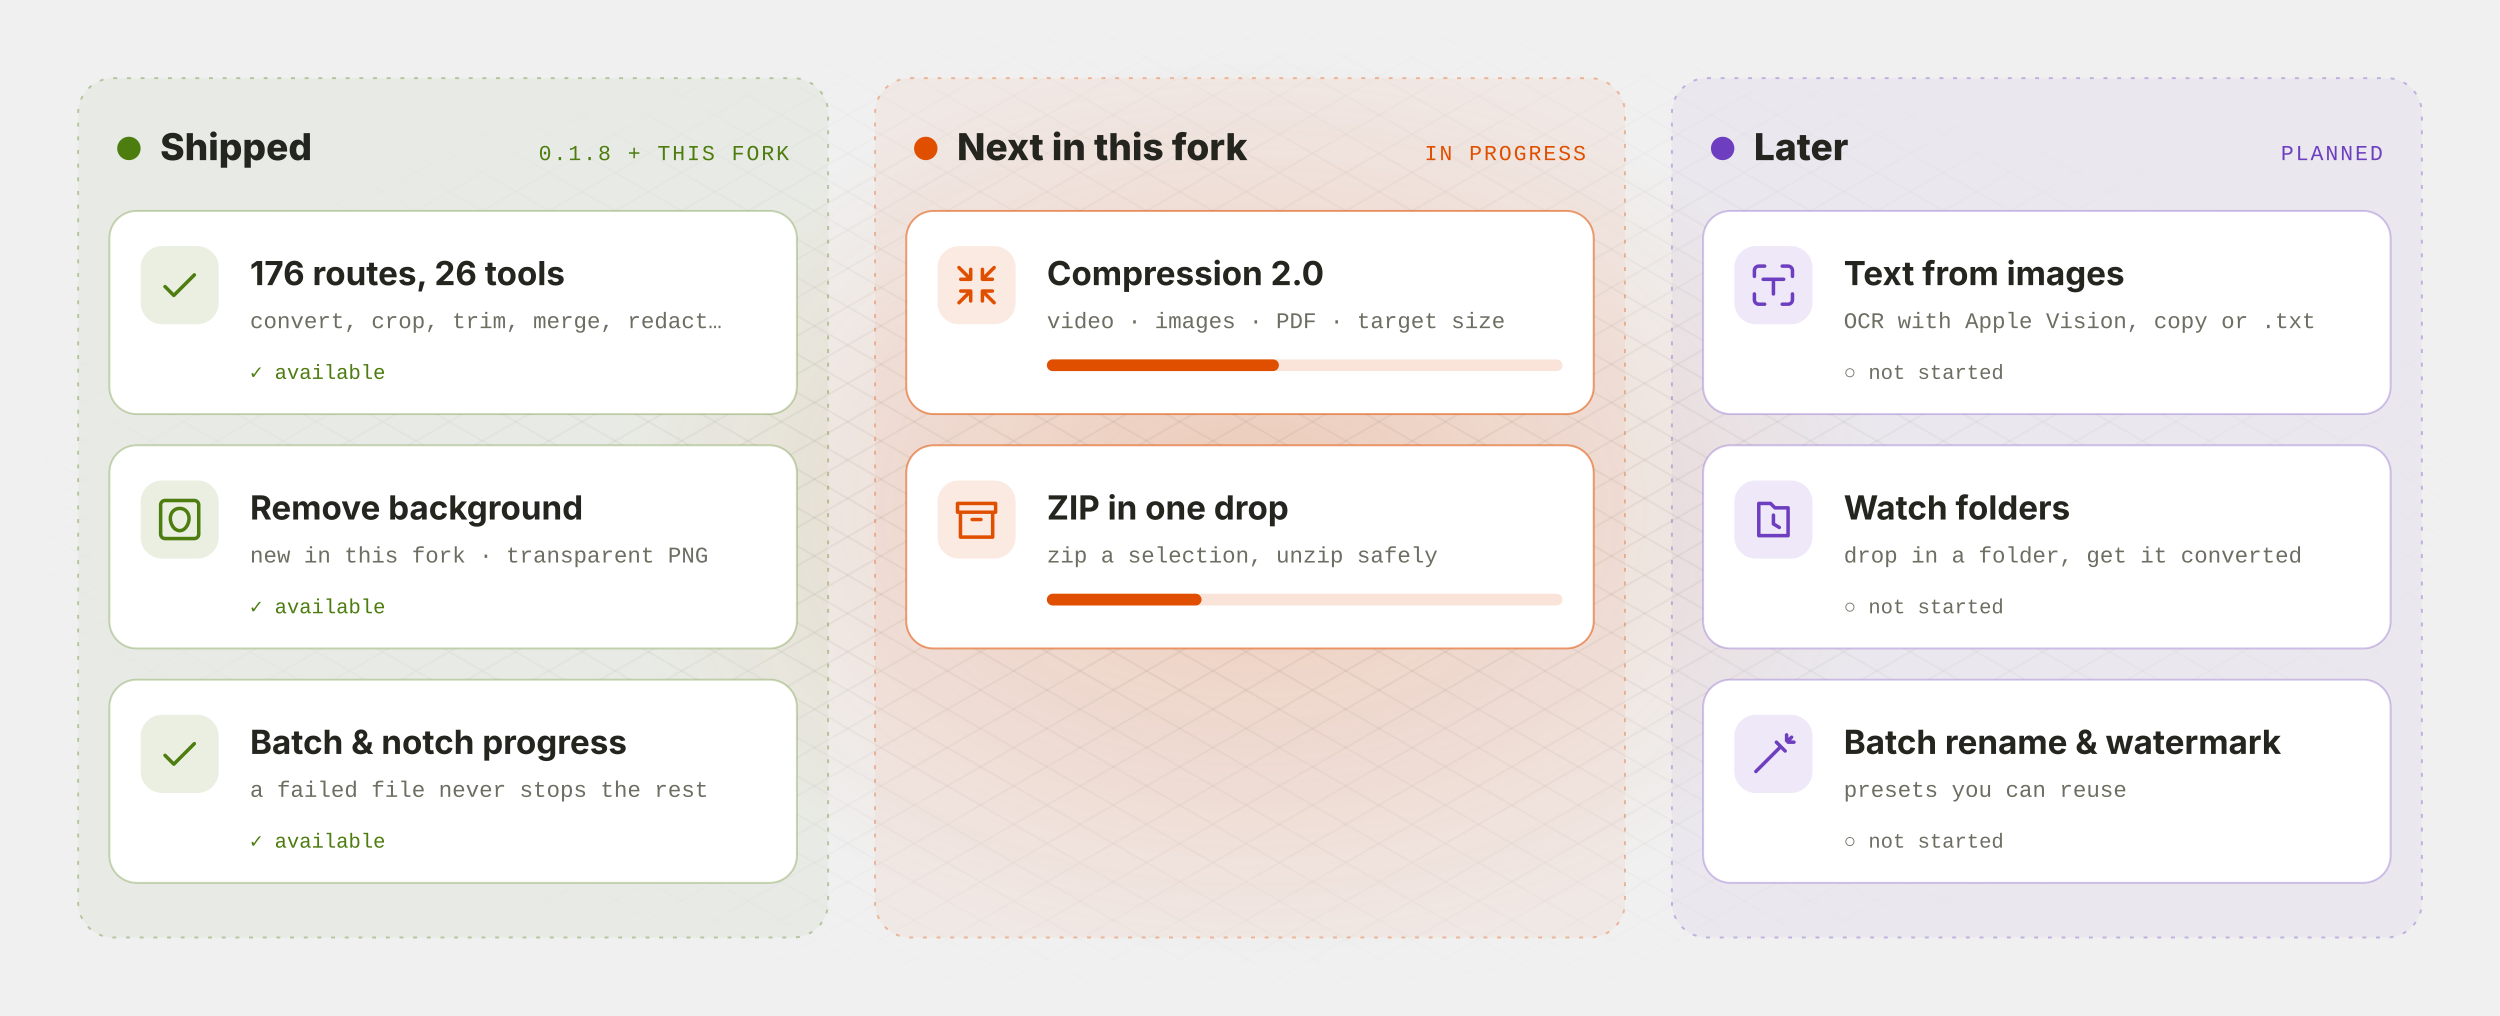
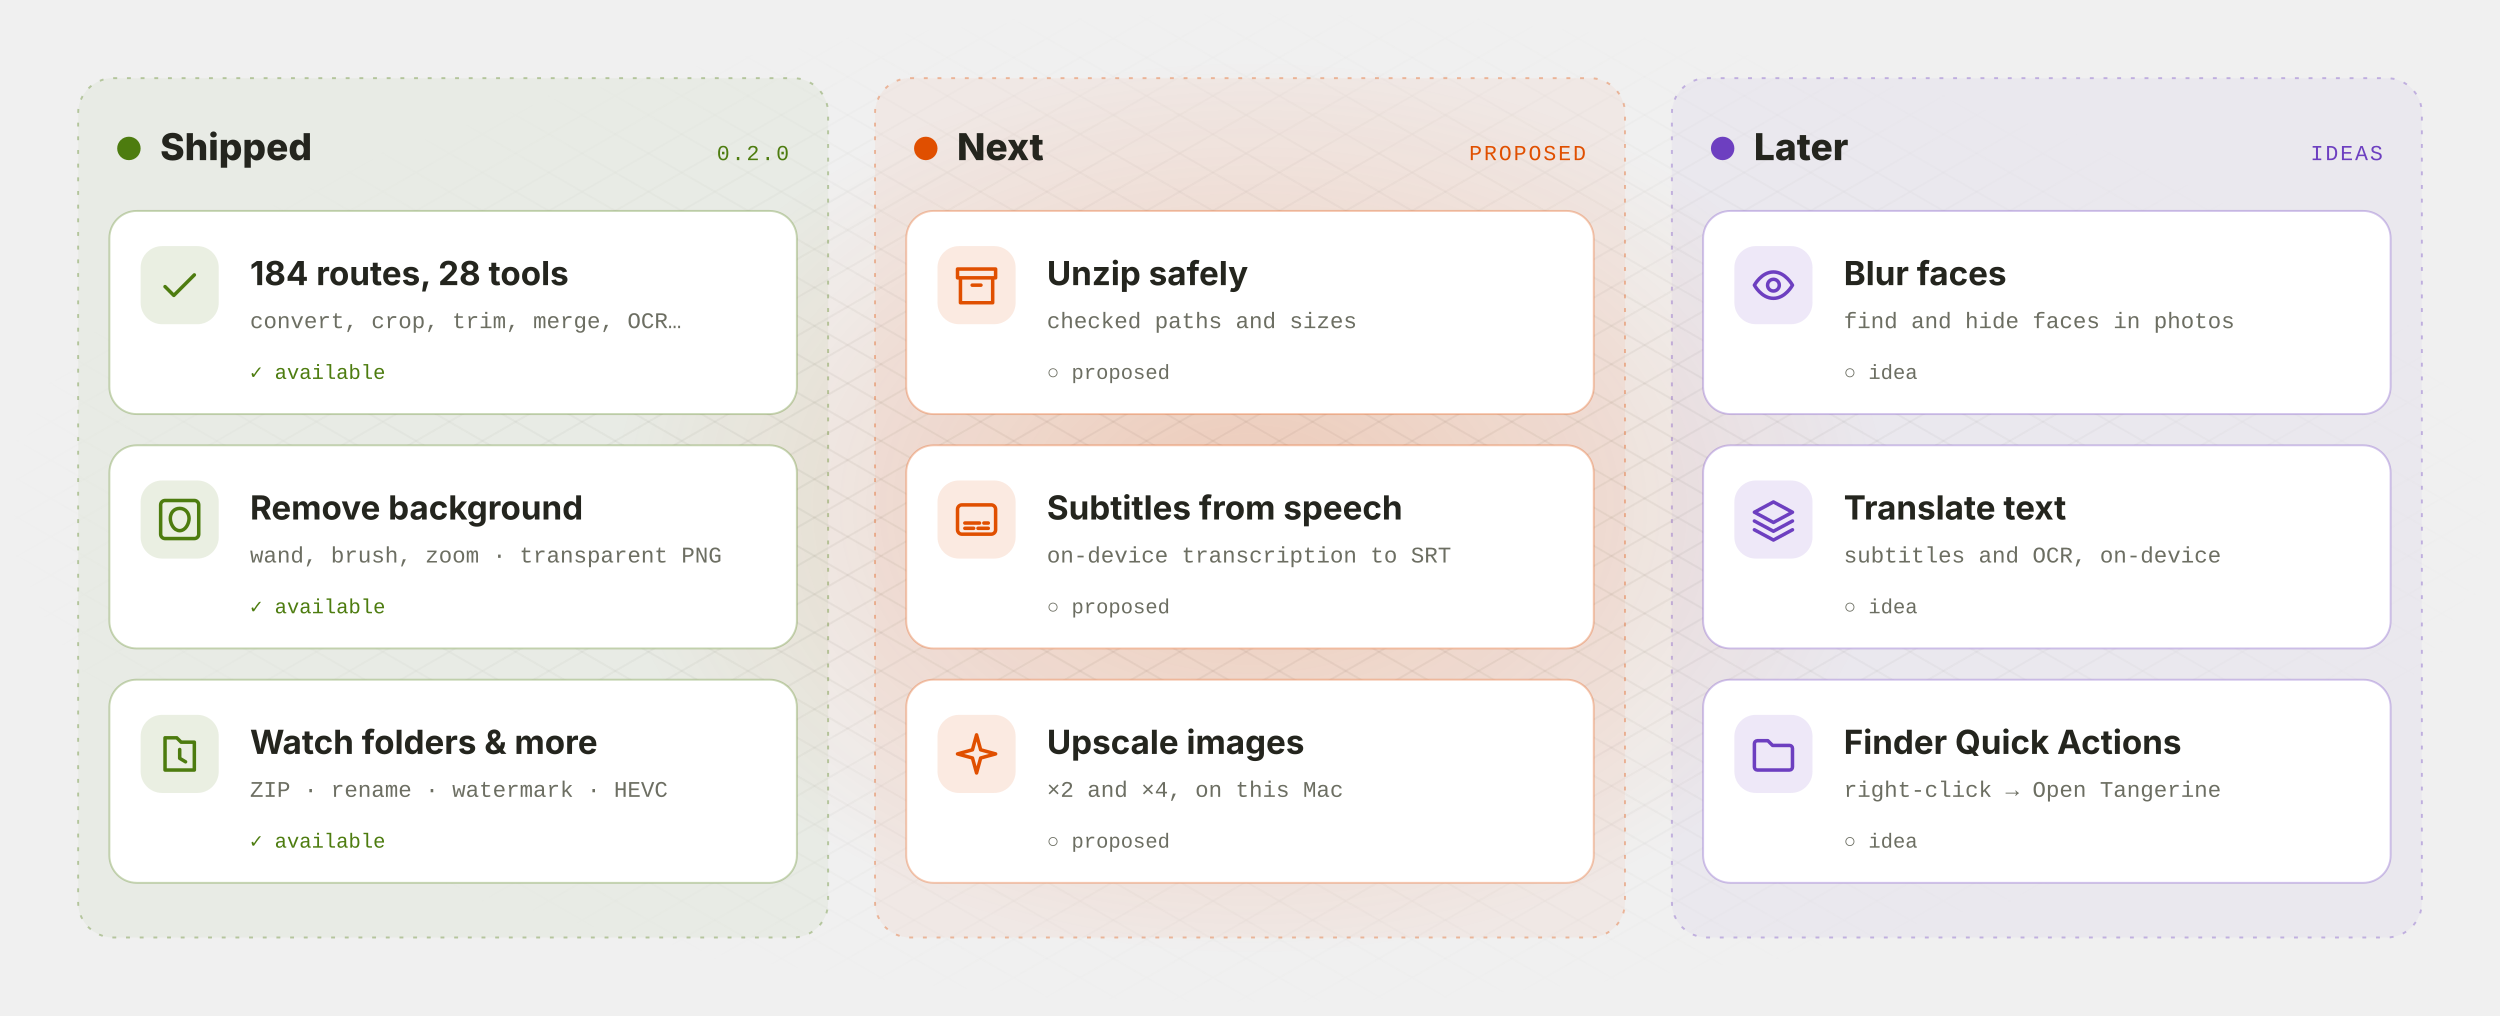
- <svg xmlns="http://www.w3.org/2000/svg" viewBox="0 0 1280 520" width="1280" height="520" role="img" aria-label="Roadmap: shipped (176 routes, 26 tools, background removal), next in this fork (compression 2.0, ZIP), later">
+ <svg xmlns="http://www.w3.org/2000/svg" viewBox="0 0 1280 520" width="1280" height="520" role="img" aria-label="Roadmap: shipped in 0.2.0 (184 routes, 28 tools, background removal, watch folders), proposed next, ideas for later">
  <defs>
    <radialGradient id="glowOrange" cx=".5" cy=".5" r=".5">
      <stop offset="0" stop-color="#e04f00" stop-opacity="0.19" />
      <stop offset="1" stop-color="#e04f00" stop-opacity="0" />
    </radialGradient>
    <radialGradient id="glowLime" cx=".5" cy=".5" r=".5">
      <stop offset="0" stop-color="#4d7c0f" stop-opacity="0.14" />
      <stop offset="1" stop-color="#4d7c0f" stop-opacity="0" />
    </radialGradient>
    <radialGradient id="glowGrape" cx=".5" cy=".5" r=".5">
      <stop offset="0" stop-color="#6d3fc0" stop-opacity="0.14" />
      <stop offset="1" stop-color="#6d3fc0" stop-opacity="0" />
    </radialGradient>
    <radialGradient id="glowBerry" cx=".5" cy=".5" r=".5">
      <stop offset="0" stop-color="#c0266d" stop-opacity="0.12" />
      <stop offset="1" stop-color="#c0266d" stop-opacity="0" />
    </radialGradient>
    <radialGradient id="glowSky" cx=".5" cy=".5" r=".5">
      <stop offset="0" stop-color="#0b6aa8" stop-opacity="0.12" />
      <stop offset="1" stop-color="#0b6aa8" stop-opacity="0" />
    </radialGradient>
    <radialGradient id="glowLemon" cx=".5" cy=".5" r=".5">
      <stop offset="0" stop-color="#9a6700" stop-opacity="0.13" />
      <stop offset="1" stop-color="#9a6700" stop-opacity="0" />
    </radialGradient>
    <radialGradient id="fadeGrad" cx=".5" cy=".5" r=".5">
      <stop offset=".35" stop-color="#fff" stop-opacity="1" />
      <stop offset="1" stop-color="#fff" stop-opacity="0" />
    </radialGradient>
    <mask id="fade" maskUnits="userSpaceOnUse" x="0" y="0" width="1280" height="520">
      <rect width="1280" height="520" fill="url(#fadeGrad)" />
    </mask>
    <filter id="soft" x="-30%" y="-30%" width="160%" height="160%">
      <feGaussianBlur stdDeviation="9" />
    </filter>
    <filter id="softer" x="-30%" y="-30%" width="160%" height="160%">
      <feGaussianBlur stdDeviation="16" />
    </filter>
    <filter id="glow" x="-50%" y="-50%" width="200%" height="200%">
      <feGaussianBlur stdDeviation="3" result="b" />
      <feMerge>
        <feMergeNode in="b" />
        <feMergeNode in="SourceGraphic" />
      </feMerge>
    </filter>
  </defs>
  <style>
    .float { animation: float 6s ease-in-out infinite; }
    .float.d1 { animation-delay: -1.5s; }
    .float.d2 { animation-delay: -3s; }
    .float.d3 { animation-delay: -4.5s; }
    .breathe { animation: breathe 6s ease-in-out infinite; transform-box: fill-box; transform-origin: center; }
    .breathe.d1 { animation-delay: -1.5s; }
    .breathe.d2 { animation-delay: -3s; }
    .breathe.d3 { animation-delay: -4.5s; }
    .twinkle { animation: twinkle 4s ease-in-out infinite; }
    .drift { animation: drift 16s linear infinite; }
    .press { animation: press 6s cubic-bezier(.32,.72,0,1) infinite; }
    .press.k1 { animation-delay: 2s; }
    .press.k2 { animation-delay: 4s; }
    .run { animation: run 1.6s linear infinite; }
    @keyframes float { 0%, 100% { transform: translateY(0) } 50% { transform: translateY(-12px) } }
    @keyframes breathe { 0%, 100% { opacity: .5; transform: scale(1) } 50% { opacity: .3; transform: scale(.9) } }
    @keyframes twinkle { 0%, 100% { opacity: .15 } 50% { opacity: .75 } }
    @keyframes drift { from { transform: translateY(0) } to { transform: translateY(-640px) } }
    @keyframes press { 0%, 4% { transform: translateY(0) } 9%, 28% { transform: translateY(9px) } 34%, 100% { transform: translateY(0) } }
    @keyframes run { to { stroke-dashoffset: -20 } }
    @media (prefers-reduced-motion: reduce) { * { animation: none !important } }
  </style>
  <g mask="url(#fade)">
    <g stroke="#4d503f" stroke-opacity="0.07" stroke-width="1">
      <line x1="-2320" y1="0" x2="-1419.33" y2="520" />
      <line x1="-2320" y1="0" x2="-3220.67" y2="520" />
      <line x1="-2286" y1="0" x2="-1385.33" y2="520" />
      <line x1="-2286" y1="0" x2="-3186.67" y2="520" />
      <line x1="-2252" y1="0" x2="-1351.33" y2="520" />
      <line x1="-2252" y1="0" x2="-3152.67" y2="520" />
      <line x1="-2218" y1="0" x2="-1317.33" y2="520" />
      <line x1="-2218" y1="0" x2="-3118.67" y2="520" />
      <line x1="-2184" y1="0" x2="-1283.33" y2="520" />
      <line x1="-2184" y1="0" x2="-3084.67" y2="520" />
      <line x1="-2150" y1="0" x2="-1249.33" y2="520" />
      <line x1="-2150" y1="0" x2="-3050.67" y2="520" />
      <line x1="-2116" y1="0" x2="-1215.33" y2="520" />
      <line x1="-2116" y1="0" x2="-3016.67" y2="520" />
      <line x1="-2082" y1="0" x2="-1181.33" y2="520" />
      <line x1="-2082" y1="0" x2="-2982.67" y2="520" />
      <line x1="-2048" y1="0" x2="-1147.33" y2="520" />
      <line x1="-2048" y1="0" x2="-2948.67" y2="520" />
      <line x1="-2014" y1="0" x2="-1113.33" y2="520" />
      <line x1="-2014" y1="0" x2="-2914.67" y2="520" />
      <line x1="-1980" y1="0" x2="-1079.33" y2="520" />
      <line x1="-1980" y1="0" x2="-2880.67" y2="520" />
      <line x1="-1946" y1="0" x2="-1045.33" y2="520" />
      <line x1="-1946" y1="0" x2="-2846.67" y2="520" />
      <line x1="-1912" y1="0" x2="-1011.33" y2="520" />
      <line x1="-1912" y1="0" x2="-2812.67" y2="520" />
      <line x1="-1878" y1="0" x2="-977.33" y2="520" />
      <line x1="-1878" y1="0" x2="-2778.67" y2="520" />
      <line x1="-1844" y1="0" x2="-943.33" y2="520" />
      <line x1="-1844" y1="0" x2="-2744.67" y2="520" />
      <line x1="-1810" y1="0" x2="-909.33" y2="520" />
      <line x1="-1810" y1="0" x2="-2710.67" y2="520" />
      <line x1="-1776" y1="0" x2="-875.33" y2="520" />
      <line x1="-1776" y1="0" x2="-2676.67" y2="520" />
      <line x1="-1742" y1="0" x2="-841.33" y2="520" />
      <line x1="-1742" y1="0" x2="-2642.67" y2="520" />
      <line x1="-1708" y1="0" x2="-807.33" y2="520" />
      <line x1="-1708" y1="0" x2="-2608.67" y2="520" />
      <line x1="-1674" y1="0" x2="-773.33" y2="520" />
      <line x1="-1674" y1="0" x2="-2574.67" y2="520" />
      <line x1="-1640" y1="0" x2="-739.33" y2="520" />
      <line x1="-1640" y1="0" x2="-2540.67" y2="520" />
      <line x1="-1606" y1="0" x2="-705.33" y2="520" />
      <line x1="-1606" y1="0" x2="-2506.67" y2="520" />
      <line x1="-1572" y1="0" x2="-671.33" y2="520" />
      <line x1="-1572" y1="0" x2="-2472.67" y2="520" />
      <line x1="-1538" y1="0" x2="-637.33" y2="520" />
      <line x1="-1538" y1="0" x2="-2438.67" y2="520" />
      <line x1="-1504" y1="0" x2="-603.33" y2="520" />
      <line x1="-1504" y1="0" x2="-2404.67" y2="520" />
      <line x1="-1470" y1="0" x2="-569.33" y2="520" />
      <line x1="-1470" y1="0" x2="-2370.67" y2="520" />
      <line x1="-1436" y1="0" x2="-535.33" y2="520" />
      <line x1="-1436" y1="0" x2="-2336.67" y2="520" />
      <line x1="-1402" y1="0" x2="-501.33" y2="520" />
      <line x1="-1402" y1="0" x2="-2302.67" y2="520" />
      <line x1="-1368" y1="0" x2="-467.33" y2="520" />
      <line x1="-1368" y1="0" x2="-2268.67" y2="520" />
      <line x1="-1334" y1="0" x2="-433.33" y2="520" />
      <line x1="-1334" y1="0" x2="-2234.67" y2="520" />
      <line x1="-1300" y1="0" x2="-399.33" y2="520" />
      <line x1="-1300" y1="0" x2="-2200.67" y2="520" />
      <line x1="-1266" y1="0" x2="-365.33" y2="520" />
      <line x1="-1266" y1="0" x2="-2166.67" y2="520" />
      <line x1="-1232" y1="0" x2="-331.33" y2="520" />
      <line x1="-1232" y1="0" x2="-2132.67" y2="520" />
      <line x1="-1198" y1="0" x2="-297.33" y2="520" />
      <line x1="-1198" y1="0" x2="-2098.67" y2="520" />
      <line x1="-1164" y1="0" x2="-263.33" y2="520" />
      <line x1="-1164" y1="0" x2="-2064.67" y2="520" />
      <line x1="-1130" y1="0" x2="-229.33" y2="520" />
      <line x1="-1130" y1="0" x2="-2030.67" y2="520" />
      <line x1="-1096" y1="0" x2="-195.33" y2="520" />
      <line x1="-1096" y1="0" x2="-1996.67" y2="520" />
      <line x1="-1062" y1="0" x2="-161.33" y2="520" />
      <line x1="-1062" y1="0" x2="-1962.67" y2="520" />
      <line x1="-1028" y1="0" x2="-127.33" y2="520" />
      <line x1="-1028" y1="0" x2="-1928.67" y2="520" />
      <line x1="-994" y1="0" x2="-93.33" y2="520" />
      <line x1="-994" y1="0" x2="-1894.67" y2="520" />
      <line x1="-960" y1="0" x2="-59.33" y2="520" />
      <line x1="-960" y1="0" x2="-1860.67" y2="520" />
      <line x1="-926" y1="0" x2="-25.33" y2="520" />
      <line x1="-926" y1="0" x2="-1826.67" y2="520" />
      <line x1="-892" y1="0" x2="8.67" y2="520" />
      <line x1="-892" y1="0" x2="-1792.67" y2="520" />
      <line x1="-858" y1="0" x2="42.67" y2="520" />
      <line x1="-858" y1="0" x2="-1758.67" y2="520" />
      <line x1="-824" y1="0" x2="76.67" y2="520" />
      <line x1="-824" y1="0" x2="-1724.67" y2="520" />
      <line x1="-790" y1="0" x2="110.67" y2="520" />
      <line x1="-790" y1="0" x2="-1690.67" y2="520" />
      <line x1="-756" y1="0" x2="144.67" y2="520" />
      <line x1="-756" y1="0" x2="-1656.67" y2="520" />
      <line x1="-722" y1="0" x2="178.67" y2="520" />
      <line x1="-722" y1="0" x2="-1622.67" y2="520" />
      <line x1="-688" y1="0" x2="212.67" y2="520" />
      <line x1="-688" y1="0" x2="-1588.67" y2="520" />
      <line x1="-654" y1="0" x2="246.67" y2="520" />
      <line x1="-654" y1="0" x2="-1554.67" y2="520" />
      <line x1="-620" y1="0" x2="280.67" y2="520" />
      <line x1="-620" y1="0" x2="-1520.67" y2="520" />
      <line x1="-586" y1="0" x2="314.67" y2="520" />
      <line x1="-586" y1="0" x2="-1486.67" y2="520" />
      <line x1="-552" y1="0" x2="348.67" y2="520" />
      <line x1="-552" y1="0" x2="-1452.67" y2="520" />
      <line x1="-518" y1="0" x2="382.67" y2="520" />
      <line x1="-518" y1="0" x2="-1418.67" y2="520" />
      <line x1="-484" y1="0" x2="416.67" y2="520" />
      <line x1="-484" y1="0" x2="-1384.67" y2="520" />
      <line x1="-450" y1="0" x2="450.67" y2="520" />
      <line x1="-450" y1="0" x2="-1350.67" y2="520" />
      <line x1="-416" y1="0" x2="484.67" y2="520" />
      <line x1="-416" y1="0" x2="-1316.67" y2="520" />
      <line x1="-382" y1="0" x2="518.67" y2="520" />
      <line x1="-382" y1="0" x2="-1282.67" y2="520" />
      <line x1="-348" y1="0" x2="552.67" y2="520" />
      <line x1="-348" y1="0" x2="-1248.67" y2="520" />
      <line x1="-314" y1="0" x2="586.67" y2="520" />
      <line x1="-314" y1="0" x2="-1214.67" y2="520" />
      <line x1="-280" y1="0" x2="620.67" y2="520" />
      <line x1="-280" y1="0" x2="-1180.67" y2="520" />
      <line x1="-246" y1="0" x2="654.67" y2="520" />
      <line x1="-246" y1="0" x2="-1146.67" y2="520" />
      <line x1="-212" y1="0" x2="688.67" y2="520" />
      <line x1="-212" y1="0" x2="-1112.67" y2="520" />
      <line x1="-178" y1="0" x2="722.67" y2="520" />
      <line x1="-178" y1="0" x2="-1078.67" y2="520" />
      <line x1="-144" y1="0" x2="756.67" y2="520" />
      <line x1="-144" y1="0" x2="-1044.67" y2="520" />
      <line x1="-110" y1="0" x2="790.67" y2="520" />
      <line x1="-110" y1="0" x2="-1010.67" y2="520" />
      <line x1="-76" y1="0" x2="824.67" y2="520" />
      <line x1="-76" y1="0" x2="-976.67" y2="520" />
      <line x1="-42" y1="0" x2="858.67" y2="520" />
      <line x1="-42" y1="0" x2="-942.67" y2="520" />
      <line x1="-8" y1="0" x2="892.67" y2="520" />
      <line x1="-8" y1="0" x2="-908.67" y2="520" />
      <line x1="26" y1="0" x2="926.67" y2="520" />
      <line x1="26" y1="0" x2="-874.67" y2="520" />
      <line x1="60" y1="0" x2="960.67" y2="520" />
      <line x1="60" y1="0" x2="-840.67" y2="520" />
      <line x1="94" y1="0" x2="994.67" y2="520" />
      <line x1="94" y1="0" x2="-806.67" y2="520" />
      <line x1="128" y1="0" x2="1028.67" y2="520" />
      <line x1="128" y1="0" x2="-772.67" y2="520" />
      <line x1="162" y1="0" x2="1062.67" y2="520" />
      <line x1="162" y1="0" x2="-738.67" y2="520" />
      <line x1="196" y1="0" x2="1096.67" y2="520" />
      <line x1="196" y1="0" x2="-704.67" y2="520" />
      <line x1="230" y1="0" x2="1130.67" y2="520" />
      <line x1="230" y1="0" x2="-670.67" y2="520" />
      <line x1="264" y1="0" x2="1164.67" y2="520" />
      <line x1="264" y1="0" x2="-636.67" y2="520" />
      <line x1="298" y1="0" x2="1198.67" y2="520" />
      <line x1="298" y1="0" x2="-602.67" y2="520" />
      <line x1="332" y1="0" x2="1232.67" y2="520" />
      <line x1="332" y1="0" x2="-568.67" y2="520" />
      <line x1="366" y1="0" x2="1266.67" y2="520" />
      <line x1="366" y1="0" x2="-534.67" y2="520" />
      <line x1="400" y1="0" x2="1300.67" y2="520" />
      <line x1="400" y1="0" x2="-500.67" y2="520" />
      <line x1="434" y1="0" x2="1334.67" y2="520" />
      <line x1="434" y1="0" x2="-466.67" y2="520" />
      <line x1="468" y1="0" x2="1368.67" y2="520" />
      <line x1="468" y1="0" x2="-432.67" y2="520" />
      <line x1="502" y1="0" x2="1402.67" y2="520" />
      <line x1="502" y1="0" x2="-398.67" y2="520" />
      <line x1="536" y1="0" x2="1436.67" y2="520" />
      <line x1="536" y1="0" x2="-364.67" y2="520" />
      <line x1="570" y1="0" x2="1470.67" y2="520" />
      <line x1="570" y1="0" x2="-330.67" y2="520" />
      <line x1="604" y1="0" x2="1504.67" y2="520" />
      <line x1="604" y1="0" x2="-296.67" y2="520" />
      <line x1="638" y1="0" x2="1538.67" y2="520" />
      <line x1="638" y1="0" x2="-262.67" y2="520" />
      <line x1="672" y1="0" x2="1572.67" y2="520" />
      <line x1="672" y1="0" x2="-228.67" y2="520" />
      <line x1="706" y1="0" x2="1606.67" y2="520" />
      <line x1="706" y1="0" x2="-194.67" y2="520" />
      <line x1="740" y1="0" x2="1640.67" y2="520" />
      <line x1="740" y1="0" x2="-160.67" y2="520" />
      <line x1="774" y1="0" x2="1674.67" y2="520" />
      <line x1="774" y1="0" x2="-126.67" y2="520" />
      <line x1="808" y1="0" x2="1708.67" y2="520" />
      <line x1="808" y1="0" x2="-92.67" y2="520" />
      <line x1="842" y1="0" x2="1742.67" y2="520" />
      <line x1="842" y1="0" x2="-58.67" y2="520" />
      <line x1="876" y1="0" x2="1776.67" y2="520" />
      <line x1="876" y1="0" x2="-24.67" y2="520" />
      <line x1="910" y1="0" x2="1810.67" y2="520" />
      <line x1="910" y1="0" x2="9.33" y2="520" />
      <line x1="944" y1="0" x2="1844.67" y2="520" />
      <line x1="944" y1="0" x2="43.33" y2="520" />
      <line x1="978" y1="0" x2="1878.67" y2="520" />
      <line x1="978" y1="0" x2="77.33" y2="520" />
      <line x1="1012" y1="0" x2="1912.67" y2="520" />
      <line x1="1012" y1="0" x2="111.33" y2="520" />
      <line x1="1046" y1="0" x2="1946.67" y2="520" />
      <line x1="1046" y1="0" x2="145.33" y2="520" />
      <line x1="1080" y1="0" x2="1980.67" y2="520" />
      <line x1="1080" y1="0" x2="179.33" y2="520" />
      <line x1="1114" y1="0" x2="2014.67" y2="520" />
      <line x1="1114" y1="0" x2="213.33" y2="520" />
      <line x1="1148" y1="0" x2="2048.67" y2="520" />
      <line x1="1148" y1="0" x2="247.33" y2="520" />
      <line x1="1182" y1="0" x2="2082.67" y2="520" />
      <line x1="1182" y1="0" x2="281.33" y2="520" />
      <line x1="1216" y1="0" x2="2116.67" y2="520" />
      <line x1="1216" y1="0" x2="315.33" y2="520" />
      <line x1="1250" y1="0" x2="2150.67" y2="520" />
      <line x1="1250" y1="0" x2="349.33" y2="520" />
      <line x1="1284" y1="0" x2="2184.67" y2="520" />
      <line x1="1284" y1="0" x2="383.33" y2="520" />
      <line x1="1318" y1="0" x2="2218.67" y2="520" />
      <line x1="1318" y1="0" x2="417.33" y2="520" />
      <line x1="1352" y1="0" x2="2252.67" y2="520" />
      <line x1="1352" y1="0" x2="451.33" y2="520" />
      <line x1="1386" y1="0" x2="2286.67" y2="520" />
      <line x1="1386" y1="0" x2="485.33" y2="520" />
      <line x1="1420" y1="0" x2="2320.67" y2="520" />
      <line x1="1420" y1="0" x2="519.33" y2="520" />
      <line x1="1454" y1="0" x2="2354.67" y2="520" />
      <line x1="1454" y1="0" x2="553.33" y2="520" />
      <line x1="1488" y1="0" x2="2388.67" y2="520" />
      <line x1="1488" y1="0" x2="587.33" y2="520" />
      <line x1="1522" y1="0" x2="2422.67" y2="520" />
      <line x1="1522" y1="0" x2="621.33" y2="520" />
      <line x1="1556" y1="0" x2="2456.67" y2="520" />
      <line x1="1556" y1="0" x2="655.33" y2="520" />
      <line x1="1590" y1="0" x2="2490.67" y2="520" />
      <line x1="1590" y1="0" x2="689.33" y2="520" />
      <line x1="1624" y1="0" x2="2524.67" y2="520" />
      <line x1="1624" y1="0" x2="723.33" y2="520" />
      <line x1="1658" y1="0" x2="2558.67" y2="520" />
      <line x1="1658" y1="0" x2="757.33" y2="520" />
      <line x1="1692" y1="0" x2="2592.67" y2="520" />
      <line x1="1692" y1="0" x2="791.33" y2="520" />
      <line x1="1726" y1="0" x2="2626.67" y2="520" />
      <line x1="1726" y1="0" x2="825.33" y2="520" />
      <line x1="1760" y1="0" x2="2660.67" y2="520" />
      <line x1="1760" y1="0" x2="859.33" y2="520" />
      <line x1="1794" y1="0" x2="2694.67" y2="520" />
      <line x1="1794" y1="0" x2="893.33" y2="520" />
      <line x1="1828" y1="0" x2="2728.67" y2="520" />
      <line x1="1828" y1="0" x2="927.33" y2="520" />
      <line x1="1862" y1="0" x2="2762.67" y2="520" />
      <line x1="1862" y1="0" x2="961.33" y2="520" />
      <line x1="1896" y1="0" x2="2796.67" y2="520" />
      <line x1="1896" y1="0" x2="995.33" y2="520" />
      <line x1="1930" y1="0" x2="2830.67" y2="520" />
      <line x1="1930" y1="0" x2="1029.33" y2="520" />
      <line x1="1964" y1="0" x2="2864.67" y2="520" />
      <line x1="1964" y1="0" x2="1063.33" y2="520" />
      <line x1="1998" y1="0" x2="2898.67" y2="520" />
      <line x1="1998" y1="0" x2="1097.33" y2="520" />
      <line x1="2032" y1="0" x2="2932.67" y2="520" />
      <line x1="2032" y1="0" x2="1131.33" y2="520" />
      <line x1="2066" y1="0" x2="2966.67" y2="520" />
      <line x1="2066" y1="0" x2="1165.33" y2="520" />
      <line x1="2100" y1="0" x2="3000.67" y2="520" />
      <line x1="2100" y1="0" x2="1199.33" y2="520" />
      <line x1="2134" y1="0" x2="3034.67" y2="520" />
      <line x1="2134" y1="0" x2="1233.33" y2="520" />
      <line x1="2168" y1="0" x2="3068.67" y2="520" />
      <line x1="2168" y1="0" x2="1267.33" y2="520" />
      <line x1="2202" y1="0" x2="3102.67" y2="520" />
      <line x1="2202" y1="0" x2="1301.33" y2="520" />
      <line x1="2236" y1="0" x2="3136.67" y2="520" />
      <line x1="2236" y1="0" x2="1335.33" y2="520" />
      <line x1="2270" y1="0" x2="3170.67" y2="520" />
      <line x1="2270" y1="0" x2="1369.33" y2="520" />
      <line x1="2304" y1="0" x2="3204.67" y2="520" />
      <line x1="2304" y1="0" x2="1403.33" y2="520" />
    </g>
  </g>
  <ellipse cx="640" cy="260" rx="330" ry="230" fill="url(#glowOrange)" />
  <rect x="40" y="40" width="384" height="440" rx="18" fill="#4d7c0f" fill-opacity=".05" stroke="#4d7c0f" stroke-opacity=".35" stroke-dasharray="2 5" />
  <circle cx="66" cy="76" r="6" fill="#4d7c0f" />
  <text x="82" y="82" font-family="-apple-system, BlinkMacSystemFont, 'SF Pro Display', Inter, 'Segoe UI', Helvetica, Arial, sans-serif" font-size="19" font-weight="800" fill="#24251e">Shipped</text>
-   <text x="404" y="82" text-anchor="end" font-family="ui-monospace, SFMono-Regular, Menlo, Consolas, 'Liberation Mono', monospace" font-size="11" letter-spacing="1" fill="#4d7c0f">0.1.8 + THIS FORK</text>
+   <text x="404" y="82" text-anchor="end" font-family="ui-monospace, SFMono-Regular, Menlo, Consolas, 'Liberation Mono', monospace" font-size="11" letter-spacing="1" fill="#4d7c0f">0.2.0</text>
  <g>
    <rect x="56" y="108" width="352" height="104" rx="14" fill="#ffffff" stroke="#4d7c0f" stroke-opacity="0.3" />
    <rect x="72" y="126" width="40" height="40" rx="11" fill="#4d7c0f" fill-opacity=".12" />
    <path d="M3 8.5l3 3 7-7" transform="translate(80 134) scale(1.5)" fill="none" stroke="#4d7c0f" stroke-width="1.2" stroke-linecap="round" stroke-linejoin="round" />
-     <text x="128" y="146" font-family="-apple-system, BlinkMacSystemFont, 'SF Pro Display', Inter, 'Segoe UI', Helvetica, Arial, sans-serif" font-size="17" font-weight="700" fill="#24251e">176 routes, 26 tools</text>
-     <text x="128" y="168" font-family="ui-monospace, SFMono-Regular, Menlo, Consolas, 'Liberation Mono', monospace" font-size="11.5" fill="#6c6e62">convert, crop, trim, merge, redact…</text>
+     <text x="128" y="146" font-family="-apple-system, BlinkMacSystemFont, 'SF Pro Display', Inter, 'Segoe UI', Helvetica, Arial, sans-serif" font-size="17" font-weight="700" fill="#24251e">184 routes, 28 tools</text>
+     <text x="128" y="168" font-family="ui-monospace, SFMono-Regular, Menlo, Consolas, 'Liberation Mono', monospace" font-size="11.5" fill="#6c6e62">convert, crop, trim, merge, OCR…</text>
    <text x="128" y="194" font-family="ui-monospace, SFMono-Regular, Menlo, Consolas, 'Liberation Mono', monospace" font-size="10.5" fill="#4d7c0f">✓ available</text>
  </g>
  <g>
    <rect x="56" y="228" width="352" height="104" rx="14" fill="#ffffff" stroke="#4d7c0f" stroke-opacity="0.3" />
    <rect x="72" y="246" width="40" height="40" rx="11" fill="#4d7c0f" fill-opacity=".12" />
    <path d="M3 1.5h10A1.5 1.5 0 0 1 14.5 3v10a1.5 1.5 0 0 1-1.5 1.5H3A1.5 1.5 0 0 1 1.5 13V3A1.5 1.5 0 0 1 3 1.5ZM8 4.2c2 0 3.2 1.6 3.2 3.4S10 11.8 8 11.8 4.8 9.4 4.8 7.6 6 4.2 8 4.2Z" transform="translate(80 254) scale(1.5)" fill="none" stroke="#4d7c0f" stroke-width="1.2" stroke-linecap="round" stroke-linejoin="round" />
    <text x="128" y="266" font-family="-apple-system, BlinkMacSystemFont, 'SF Pro Display', Inter, 'Segoe UI', Helvetica, Arial, sans-serif" font-size="17" font-weight="700" fill="#24251e">Remove background</text>
-     <text x="128" y="288" font-family="ui-monospace, SFMono-Regular, Menlo, Consolas, 'Liberation Mono', monospace" font-size="11.5" fill="#6c6e62">new in this fork · transparent PNG</text>
+     <text x="128" y="288" font-family="ui-monospace, SFMono-Regular, Menlo, Consolas, 'Liberation Mono', monospace" font-size="11.5" fill="#6c6e62">wand, brush, zoom · transparent PNG</text>
    <text x="128" y="314" font-family="ui-monospace, SFMono-Regular, Menlo, Consolas, 'Liberation Mono', monospace" font-size="10.5" fill="#4d7c0f">✓ available</text>
  </g>
  <g>
    <rect x="56" y="348" width="352" height="104" rx="14" fill="#ffffff" stroke="#4d7c0f" stroke-opacity="0.3" />
    <rect x="72" y="366" width="40" height="40" rx="11" fill="#4d7c0f" fill-opacity=".12" />
-     <path d="M3 8.5l3 3 7-7" transform="translate(80 374) scale(1.5)" fill="none" stroke="#4d7c0f" stroke-width="1.2" stroke-linecap="round" stroke-linejoin="round" />
-     <text x="128" y="386" font-family="-apple-system, BlinkMacSystemFont, 'SF Pro Display', Inter, 'Segoe UI', Helvetica, Arial, sans-serif" font-size="17" font-weight="700" fill="#24251e">Batch &amp; notch progress</text>
-     <text x="128" y="408" font-family="ui-monospace, SFMono-Regular, Menlo, Consolas, 'Liberation Mono', monospace" font-size="11.5" fill="#6c6e62">a failed file never stops the rest</text>
+     <path d="M3 2.5h4l1.5 1.5h4.5v9.5H3ZM8 6.5v3l2 1.2" transform="translate(80 374) scale(1.5)" fill="none" stroke="#4d7c0f" stroke-width="1.2" stroke-linecap="round" stroke-linejoin="round" />
+     <text x="128" y="386" font-family="-apple-system, BlinkMacSystemFont, 'SF Pro Display', Inter, 'Segoe UI', Helvetica, Arial, sans-serif" font-size="17" font-weight="700" fill="#24251e">Watch folders &amp; more</text>
+     <text x="128" y="408" font-family="ui-monospace, SFMono-Regular, Menlo, Consolas, 'Liberation Mono', monospace" font-size="11.5" fill="#6c6e62">ZIP · rename · watermark · HEVC</text>
    <text x="128" y="434" font-family="ui-monospace, SFMono-Regular, Menlo, Consolas, 'Liberation Mono', monospace" font-size="10.5" fill="#4d7c0f">✓ available</text>
  </g>
  <rect x="448" y="40" width="384" height="440" rx="18" fill="#e04f00" fill-opacity=".05" stroke="#e04f00" stroke-opacity=".35" stroke-dasharray="2 5" />
-   <circle cx="474" cy="76" r="6" fill="#e04f00">
-     <animate attributeName="r" values="6;9;6" dur="1.6s" repeatCount="indefinite" />
-     <animate attributeName="opacity" values="1;.4;1" dur="1.6s" repeatCount="indefinite" />
-   </circle>
-   <text x="490" y="82" font-family="-apple-system, BlinkMacSystemFont, 'SF Pro Display', Inter, 'Segoe UI', Helvetica, Arial, sans-serif" font-size="19" font-weight="800" fill="#24251e">Next in this fork</text>
-   <text x="812" y="82" text-anchor="end" font-family="ui-monospace, SFMono-Regular, Menlo, Consolas, 'Liberation Mono', monospace" font-size="11" letter-spacing="1" fill="#e04f00">IN PROGRESS</text>
-   <g class="float d0" style="animation-duration:7s">
-     <rect x="464" y="108" width="352" height="104" rx="14" fill="#ffffff" stroke="#e04f00" stroke-opacity="0.55" />
+   <circle cx="474" cy="76" r="6" fill="#e04f00" />
+   <text x="490" y="82" font-family="-apple-system, BlinkMacSystemFont, 'SF Pro Display', Inter, 'Segoe UI', Helvetica, Arial, sans-serif" font-size="19" font-weight="800" fill="#24251e">Next</text>
+   <text x="812" y="82" text-anchor="end" font-family="ui-monospace, SFMono-Regular, Menlo, Consolas, 'Liberation Mono', monospace" font-size="11" letter-spacing="1" fill="#e04f00">PROPOSED</text>
+   <g>
+     <rect x="464" y="108" width="352" height="104" rx="14" fill="#ffffff" stroke="#e04f00" stroke-opacity="0.3" />
    <rect x="480" y="126" width="40" height="40" rx="11" fill="#e04f00" fill-opacity=".12" />
-     <path d="M2 2l4 4M6 2.6V6H2.6M14 14l-4-4M10 13.4V10h3.4M14 2l-4 4M10 2.6V6h3.4M2 14l4-4M6 13.4V10H2.6" transform="translate(488 134) scale(1.5)" fill="none" stroke="#e04f00" stroke-width="1.2" stroke-linecap="round" stroke-linejoin="round" />
-     <text x="536" y="146" font-family="-apple-system, BlinkMacSystemFont, 'SF Pro Display', Inter, 'Segoe UI', Helvetica, Arial, sans-serif" font-size="17" font-weight="700" fill="#24251e">Compression 2.0</text>
-     <text x="536" y="168" font-family="ui-monospace, SFMono-Regular, Menlo, Consolas, 'Liberation Mono', monospace" font-size="11.5" fill="#6c6e62">video · images · PDF · target size</text>
-     <rect x="536" y="184" width="264" height="6" rx="3" fill="#e04f00" fill-opacity=".15" />
-     <rect x="536" y="184" width="118.8" height="6" rx="3" fill="#e04f00">
-       <animate attributeName="width" values="71.28;118.8;118.8;71.28" keyTimes="0;.4;.85;1" dur="5s" begin="0s" repeatCount="indefinite" />
-     </rect>
-   </g>
-   <g class="float d1" style="animation-duration:8s">
-     <rect x="464" y="228" width="352" height="104" rx="14" fill="#ffffff" stroke="#e04f00" stroke-opacity="0.55" />
+     <path d="M1.5 2.5h13v3h-13ZM2.5 5.5h11v8.5h-11ZM6.5 8h3" transform="translate(488 134) scale(1.5)" fill="none" stroke="#e04f00" stroke-width="1.2" stroke-linecap="round" stroke-linejoin="round" />
+     <text x="536" y="146" font-family="-apple-system, BlinkMacSystemFont, 'SF Pro Display', Inter, 'Segoe UI', Helvetica, Arial, sans-serif" font-size="17" font-weight="700" fill="#24251e">Unzip safely</text>
+     <text x="536" y="168" font-family="ui-monospace, SFMono-Regular, Menlo, Consolas, 'Liberation Mono', monospace" font-size="11.5" fill="#6c6e62">checked paths and sizes</text>
+     <text x="536" y="194" font-family="ui-monospace, SFMono-Regular, Menlo, Consolas, 'Liberation Mono', monospace" font-size="10.5" fill="#6c6e62">○ proposed</text>
+   </g>
+   <g>
+     <rect x="464" y="228" width="352" height="104" rx="14" fill="#ffffff" stroke="#e04f00" stroke-opacity="0.3" />
    <rect x="480" y="246" width="40" height="40" rx="11" fill="#e04f00" fill-opacity=".12" />
-     <path d="M1.5 2.5h13v3h-13ZM2.5 5.5h11v8.5h-11ZM6.5 8h3" transform="translate(488 254) scale(1.5)" fill="none" stroke="#e04f00" stroke-width="1.2" stroke-linecap="round" stroke-linejoin="round" />
-     <text x="536" y="266" font-family="-apple-system, BlinkMacSystemFont, 'SF Pro Display', Inter, 'Segoe UI', Helvetica, Arial, sans-serif" font-size="17" font-weight="700" fill="#24251e">ZIP in one drop</text>
-     <text x="536" y="288" font-family="ui-monospace, SFMono-Regular, Menlo, Consolas, 'Liberation Mono', monospace" font-size="11.5" fill="#6c6e62">zip a selection, unzip safely</text>
-     <rect x="536" y="304" width="264" height="6" rx="3" fill="#e04f00" fill-opacity=".15" />
-     <rect x="536" y="304" width="79.2" height="6" rx="3" fill="#e04f00">
-       <animate attributeName="width" values="47.52;79.2;79.2;47.52" keyTimes="0;.4;.85;1" dur="5s" begin="0.4s" repeatCount="indefinite" />
-     </rect>
+     <path d="M3 3h10a1.5 1.5 0 0 1 1.5 1.5v7A1.5 1.5 0 0 1 13 13H3a1.5 1.5 0 0 1-1.5-1.5v-7A1.5 1.5 0 0 1 3 3ZM4 9.2h5M10.5 9.2H12M4 11h3M8.5 11H12" transform="translate(488 254) scale(1.5)" fill="none" stroke="#e04f00" stroke-width="1.2" stroke-linecap="round" stroke-linejoin="round" />
+     <text x="536" y="266" font-family="-apple-system, BlinkMacSystemFont, 'SF Pro Display', Inter, 'Segoe UI', Helvetica, Arial, sans-serif" font-size="17" font-weight="700" fill="#24251e">Subtitles from speech</text>
+     <text x="536" y="288" font-family="ui-monospace, SFMono-Regular, Menlo, Consolas, 'Liberation Mono', monospace" font-size="11.5" fill="#6c6e62">on-device transcription to SRT</text>
+     <text x="536" y="314" font-family="ui-monospace, SFMono-Regular, Menlo, Consolas, 'Liberation Mono', monospace" font-size="10.5" fill="#6c6e62">○ proposed</text>
+   </g>
+   <g>
+     <rect x="464" y="348" width="352" height="104" rx="14" fill="#ffffff" stroke="#e04f00" stroke-opacity="0.3" />
+     <rect x="480" y="366" width="40" height="40" rx="11" fill="#e04f00" fill-opacity=".12" />
+     <path d="M8 1.5 9.4 6.6 14.5 8 9.4 9.4 8 14.5 6.6 9.4 1.5 8 6.6 6.6Z" transform="translate(488 374) scale(1.5)" fill="none" stroke="#e04f00" stroke-width="1.2" stroke-linecap="round" stroke-linejoin="round" />
+     <text x="536" y="386" font-family="-apple-system, BlinkMacSystemFont, 'SF Pro Display', Inter, 'Segoe UI', Helvetica, Arial, sans-serif" font-size="17" font-weight="700" fill="#24251e">Upscale images</text>
+     <text x="536" y="408" font-family="ui-monospace, SFMono-Regular, Menlo, Consolas, 'Liberation Mono', monospace" font-size="11.5" fill="#6c6e62">×2 and ×4, on this Mac</text>
+     <text x="536" y="434" font-family="ui-monospace, SFMono-Regular, Menlo, Consolas, 'Liberation Mono', monospace" font-size="10.5" fill="#6c6e62">○ proposed</text>
  </g>
  <rect x="856" y="40" width="384" height="440" rx="18" fill="#6d3fc0" fill-opacity=".05" stroke="#6d3fc0" stroke-opacity=".35" stroke-dasharray="2 5" />
  <circle cx="882" cy="76" r="6" fill="#6d3fc0" />
  <text x="898" y="82" font-family="-apple-system, BlinkMacSystemFont, 'SF Pro Display', Inter, 'Segoe UI', Helvetica, Arial, sans-serif" font-size="19" font-weight="800" fill="#24251e">Later</text>
-   <text x="1220" y="82" text-anchor="end" font-family="ui-monospace, SFMono-Regular, Menlo, Consolas, 'Liberation Mono', monospace" font-size="11" letter-spacing="1" fill="#6d3fc0">PLANNED</text>
+   <text x="1220" y="82" text-anchor="end" font-family="ui-monospace, SFMono-Regular, Menlo, Consolas, 'Liberation Mono', monospace" font-size="11" letter-spacing="1" fill="#6d3fc0">IDEAS</text>
  <g>
    <rect x="872" y="108" width="352" height="104" rx="14" fill="#ffffff" stroke="#6d3fc0" stroke-opacity="0.3" />
    <rect x="888" y="126" width="40" height="40" rx="11" fill="#6d3fc0" fill-opacity=".12" />
-     <path d="M1.5 5V3a1.5 1.5 0 0 1 1.5-1.5h2M11 1.5h2A1.5 1.5 0 0 1 14.5 3v2M14.5 11v2a1.5 1.5 0 0 1-1.5 1.5h-2M5 14.5H3A1.5 1.5 0 0 1 1.5 13v-2M4.5 6h7M8 6v5" transform="translate(896 134) scale(1.5)" fill="none" stroke="#6d3fc0" stroke-width="1.2" stroke-linecap="round" stroke-linejoin="round" />
-     <text x="944" y="146" font-family="-apple-system, BlinkMacSystemFont, 'SF Pro Display', Inter, 'Segoe UI', Helvetica, Arial, sans-serif" font-size="17" font-weight="700" fill="#24251e">Text from images</text>
-     <text x="944" y="168" font-family="ui-monospace, SFMono-Regular, Menlo, Consolas, 'Liberation Mono', monospace" font-size="11.5" fill="#6c6e62">OCR with Apple Vision, copy or .txt</text>
-     <text x="944" y="194" font-family="ui-monospace, SFMono-Regular, Menlo, Consolas, 'Liberation Mono', monospace" font-size="10.5" fill="#6c6e62">○ not started</text>
+     <path d="M1.5 8s2.4-4.5 6.5-4.5S14.5 8 14.5 8 12.1 12.5 8 12.5 1.5 8 1.5 8ZM10 8a2 2 0 1 1-4 0a2 2 0 1 1 4 0" transform="translate(896 134) scale(1.5)" fill="none" stroke="#6d3fc0" stroke-width="1.2" stroke-linecap="round" stroke-linejoin="round" />
+     <text x="944" y="146" font-family="-apple-system, BlinkMacSystemFont, 'SF Pro Display', Inter, 'Segoe UI', Helvetica, Arial, sans-serif" font-size="17" font-weight="700" fill="#24251e">Blur faces</text>
+     <text x="944" y="168" font-family="ui-monospace, SFMono-Regular, Menlo, Consolas, 'Liberation Mono', monospace" font-size="11.5" fill="#6c6e62">find and hide faces in photos</text>
+     <text x="944" y="194" font-family="ui-monospace, SFMono-Regular, Menlo, Consolas, 'Liberation Mono', monospace" font-size="10.5" fill="#6c6e62">○ idea</text>
  </g>
  <g>
    <rect x="872" y="228" width="352" height="104" rx="14" fill="#ffffff" stroke="#6d3fc0" stroke-opacity="0.3" />
    <rect x="888" y="246" width="40" height="40" rx="11" fill="#6d3fc0" fill-opacity=".12" />
-     <path d="M3 2.5h4l1.5 1.5h4.5v9.5H3ZM8 6.5v3l2 1.2" transform="translate(896 254) scale(1.5)" fill="none" stroke="#6d3fc0" stroke-width="1.2" stroke-linecap="round" stroke-linejoin="round" />
-     <text x="944" y="266" font-family="-apple-system, BlinkMacSystemFont, 'SF Pro Display', Inter, 'Segoe UI', Helvetica, Arial, sans-serif" font-size="17" font-weight="700" fill="#24251e">Watch folders</text>
-     <text x="944" y="288" font-family="ui-monospace, SFMono-Regular, Menlo, Consolas, 'Liberation Mono', monospace" font-size="11.5" fill="#6c6e62">drop in a folder, get it converted</text>
-     <text x="944" y="314" font-family="ui-monospace, SFMono-Regular, Menlo, Consolas, 'Liberation Mono', monospace" font-size="10.5" fill="#6c6e62">○ not started</text>
+     <path d="M8 2 14.5 5.5 8 9 1.5 5.5ZM1.5 8.5 8 12l6.5-3.5M1.5 11.5 8 15l6.5-3.5" transform="translate(896 254) scale(1.5)" fill="none" stroke="#6d3fc0" stroke-width="1.2" stroke-linecap="round" stroke-linejoin="round" />
+     <text x="944" y="266" font-family="-apple-system, BlinkMacSystemFont, 'SF Pro Display', Inter, 'Segoe UI', Helvetica, Arial, sans-serif" font-size="17" font-weight="700" fill="#24251e">Translate text</text>
+     <text x="944" y="288" font-family="ui-monospace, SFMono-Regular, Menlo, Consolas, 'Liberation Mono', monospace" font-size="11.5" fill="#6c6e62">subtitles and OCR, on-device</text>
+     <text x="944" y="314" font-family="ui-monospace, SFMono-Regular, Menlo, Consolas, 'Liberation Mono', monospace" font-size="10.5" fill="#6c6e62">○ idea</text>
  </g>
  <g>
    <rect x="872" y="348" width="352" height="104" rx="14" fill="#ffffff" stroke="#6d3fc0" stroke-opacity="0.3" />
    <rect x="888" y="366" width="40" height="40" rx="11" fill="#6d3fc0" fill-opacity=".12" />
-     <path d="M2 14 10.5 5.5M9 4l3 3M12.5 1.5v2M15 4h-2M14.2 2.3l-1.2 1.2" transform="translate(896 374) scale(1.5)" fill="none" stroke="#6d3fc0" stroke-width="1.2" stroke-linecap="round" stroke-linejoin="round" />
-     <text x="944" y="386" font-family="-apple-system, BlinkMacSystemFont, 'SF Pro Display', Inter, 'Segoe UI', Helvetica, Arial, sans-serif" font-size="17" font-weight="700" fill="#24251e">Batch rename &amp; watermark</text>
-     <text x="944" y="408" font-family="ui-monospace, SFMono-Regular, Menlo, Consolas, 'Liberation Mono', monospace" font-size="11.5" fill="#6c6e62">presets you can reuse</text>
-     <text x="944" y="434" font-family="ui-monospace, SFMono-Regular, Menlo, Consolas, 'Liberation Mono', monospace" font-size="10.5" fill="#6c6e62">○ not started</text>
+     <path d="M1.5 4.5a1 1 0 0 1 1-1h3.6l1.6 1.6h5.8a1 1 0 0 1 1 1v6.4a1 1 0 0 1-1 1h-11a1 1 0 0 1-1-1Z" transform="translate(896 374) scale(1.5)" fill="none" stroke="#6d3fc0" stroke-width="1.2" stroke-linecap="round" stroke-linejoin="round" />
+     <text x="944" y="386" font-family="-apple-system, BlinkMacSystemFont, 'SF Pro Display', Inter, 'Segoe UI', Helvetica, Arial, sans-serif" font-size="17" font-weight="700" fill="#24251e">Finder Quick Actions</text>
+     <text x="944" y="408" font-family="ui-monospace, SFMono-Regular, Menlo, Consolas, 'Liberation Mono', monospace" font-size="11.5" fill="#6c6e62">right-click → Open Tangerine</text>
+     <text x="944" y="434" font-family="ui-monospace, SFMono-Regular, Menlo, Consolas, 'Liberation Mono', monospace" font-size="10.5" fill="#6c6e62">○ idea</text>
  </g>
</svg>
